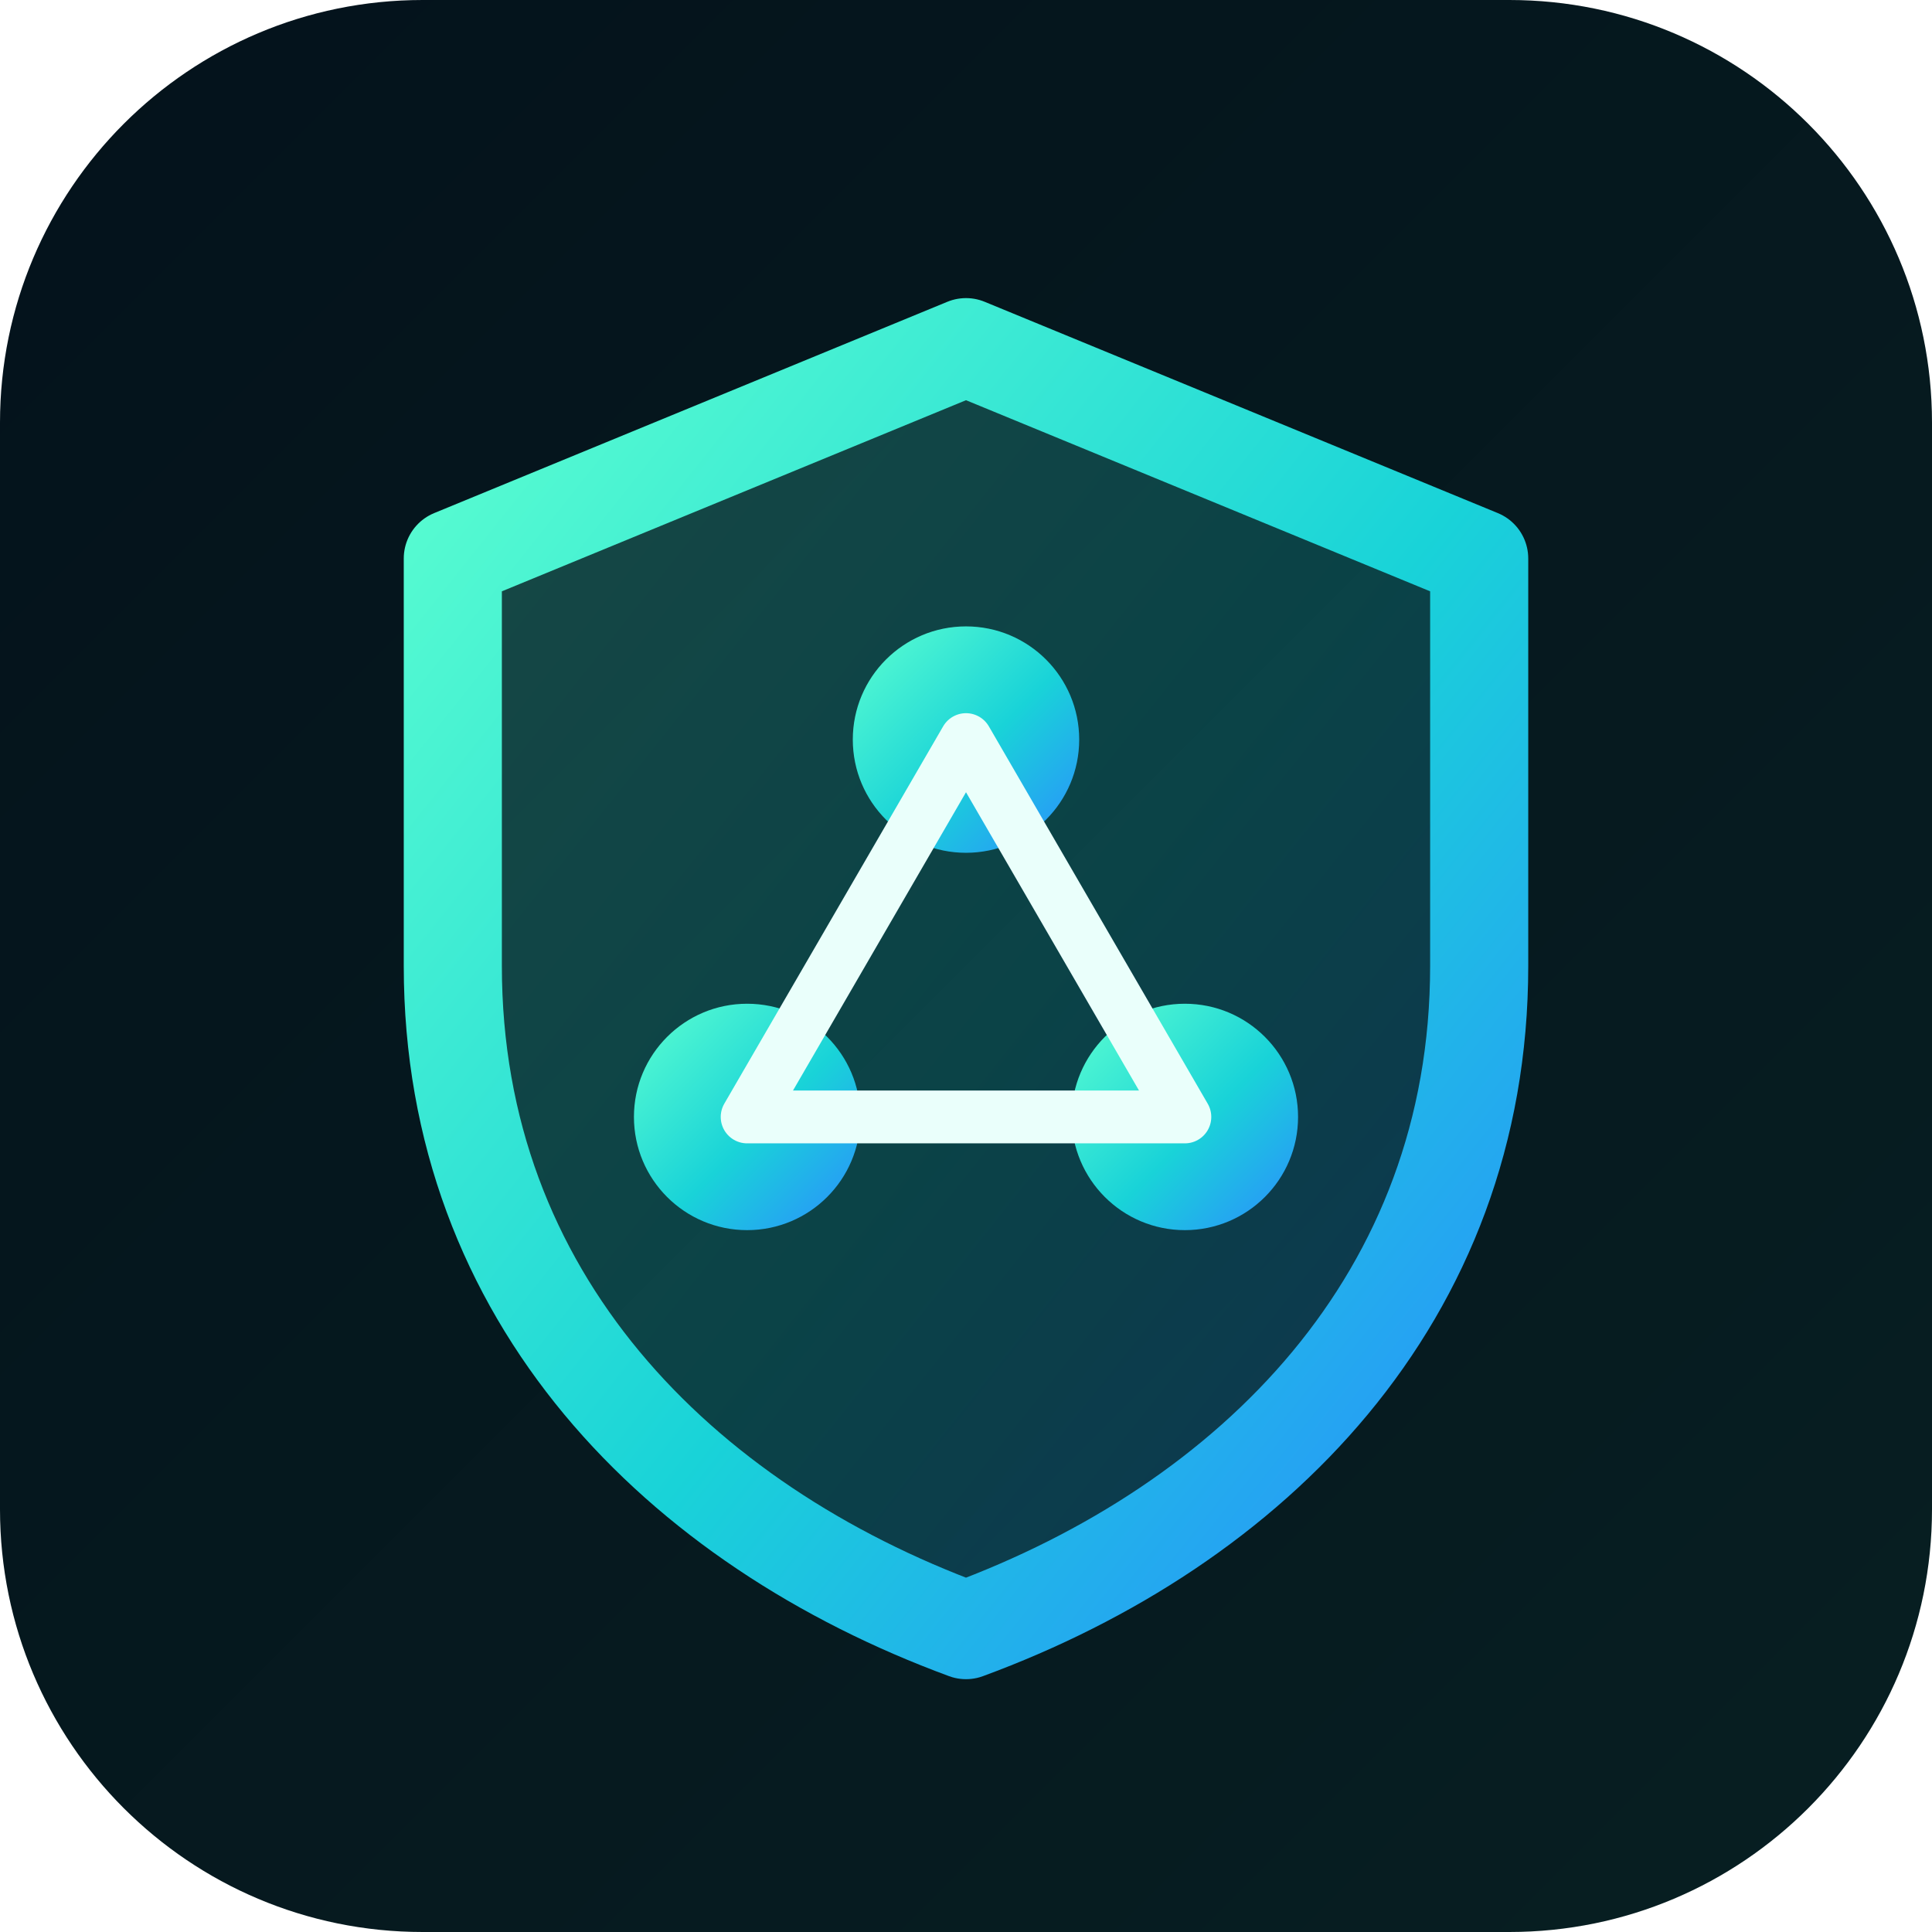
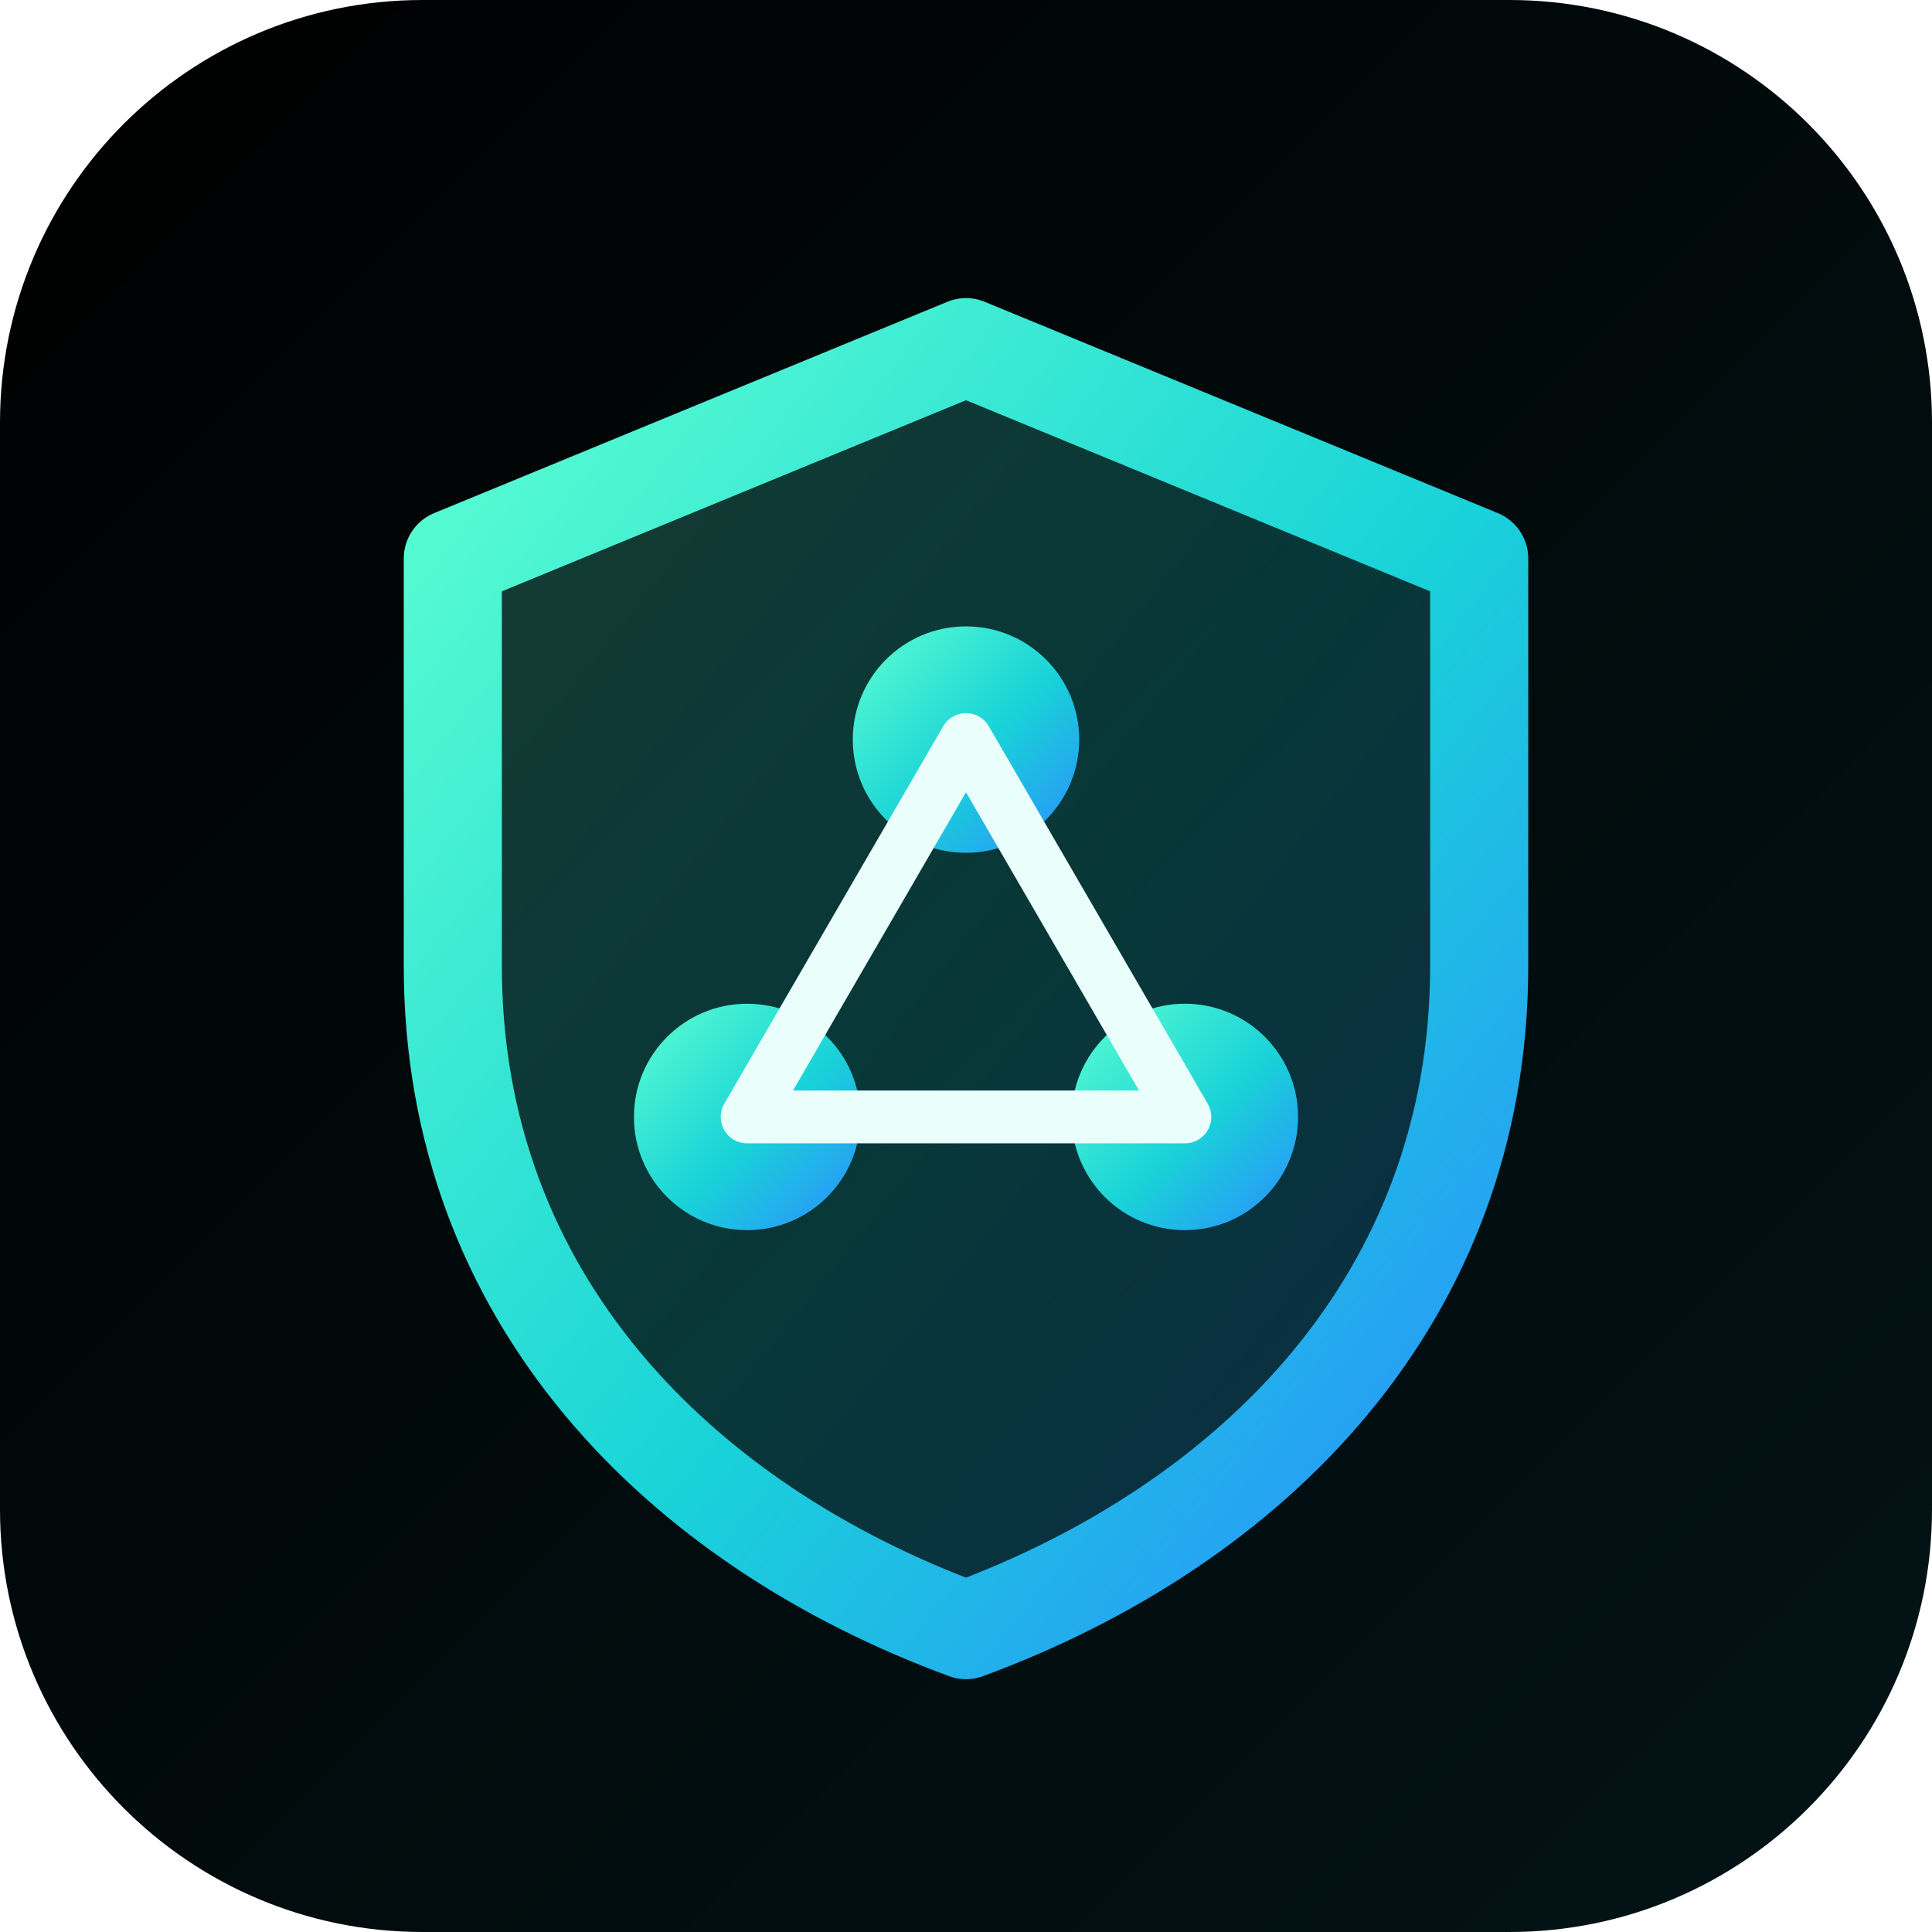
<svg xmlns="http://www.w3.org/2000/svg" viewBox="0 0 512 512" width="512" height="512">
  <defs>
    <linearGradient id="bg" x1="0" y1="0" x2="1" y2="1">
-       <stop offset="0" stop-color="#04121b" />
-       <stop offset="1" stop-color="#071f22" />
+       <stop offset="0" stop-color="#000000" />
+       <stop offset="1" stop-color="#031417" />
    </linearGradient>
    <linearGradient id="accent" x1="0" y1="0" x2="1" y2="1">
      <stop offset="0" stop-color="#5cffd0" />
      <stop offset=".55" stop-color="#19d3d8" />
      <stop offset="1" stop-color="#2b8cff" />
    </linearGradient>
    <radialGradient id="glow" cx=".5" cy=".42" r=".62">
      <stop offset="0" stop-color="#19d3d8" stop-opacity=".55" />
      <stop offset="1" stop-color="#19d3d8" stop-opacity="0" />
    </radialGradient>
  </defs>
  <rect width="512" height="512" rx="112" fill="url(#bg)" />
  <path d="M256 92 L392 148 V256 C392 344 332 404 256 432 C180 404 120 344 120 256 V148 Z" fill="url(#accent)" opacity=".22" />
  <path d="M256 92 L392 148 V256 C392 344 332 404 256 432 C180 404 120 344 120 256 V148 Z" fill="none" stroke="url(#accent)" stroke-width="26" stroke-linejoin="round" />
  <g fill="url(#accent)">
    <circle cx="256" cy="196" r="30" />
    <circle cx="198" cy="296" r="30" />
    <circle cx="314" cy="296" r="30" />
  </g>
  <g stroke="#eafffb" stroke-width="14" stroke-linecap="round">
    <path d="M256 196 L198 296 M256 196 L314 296 M198 296 L314 296" />
  </g>
</svg>
